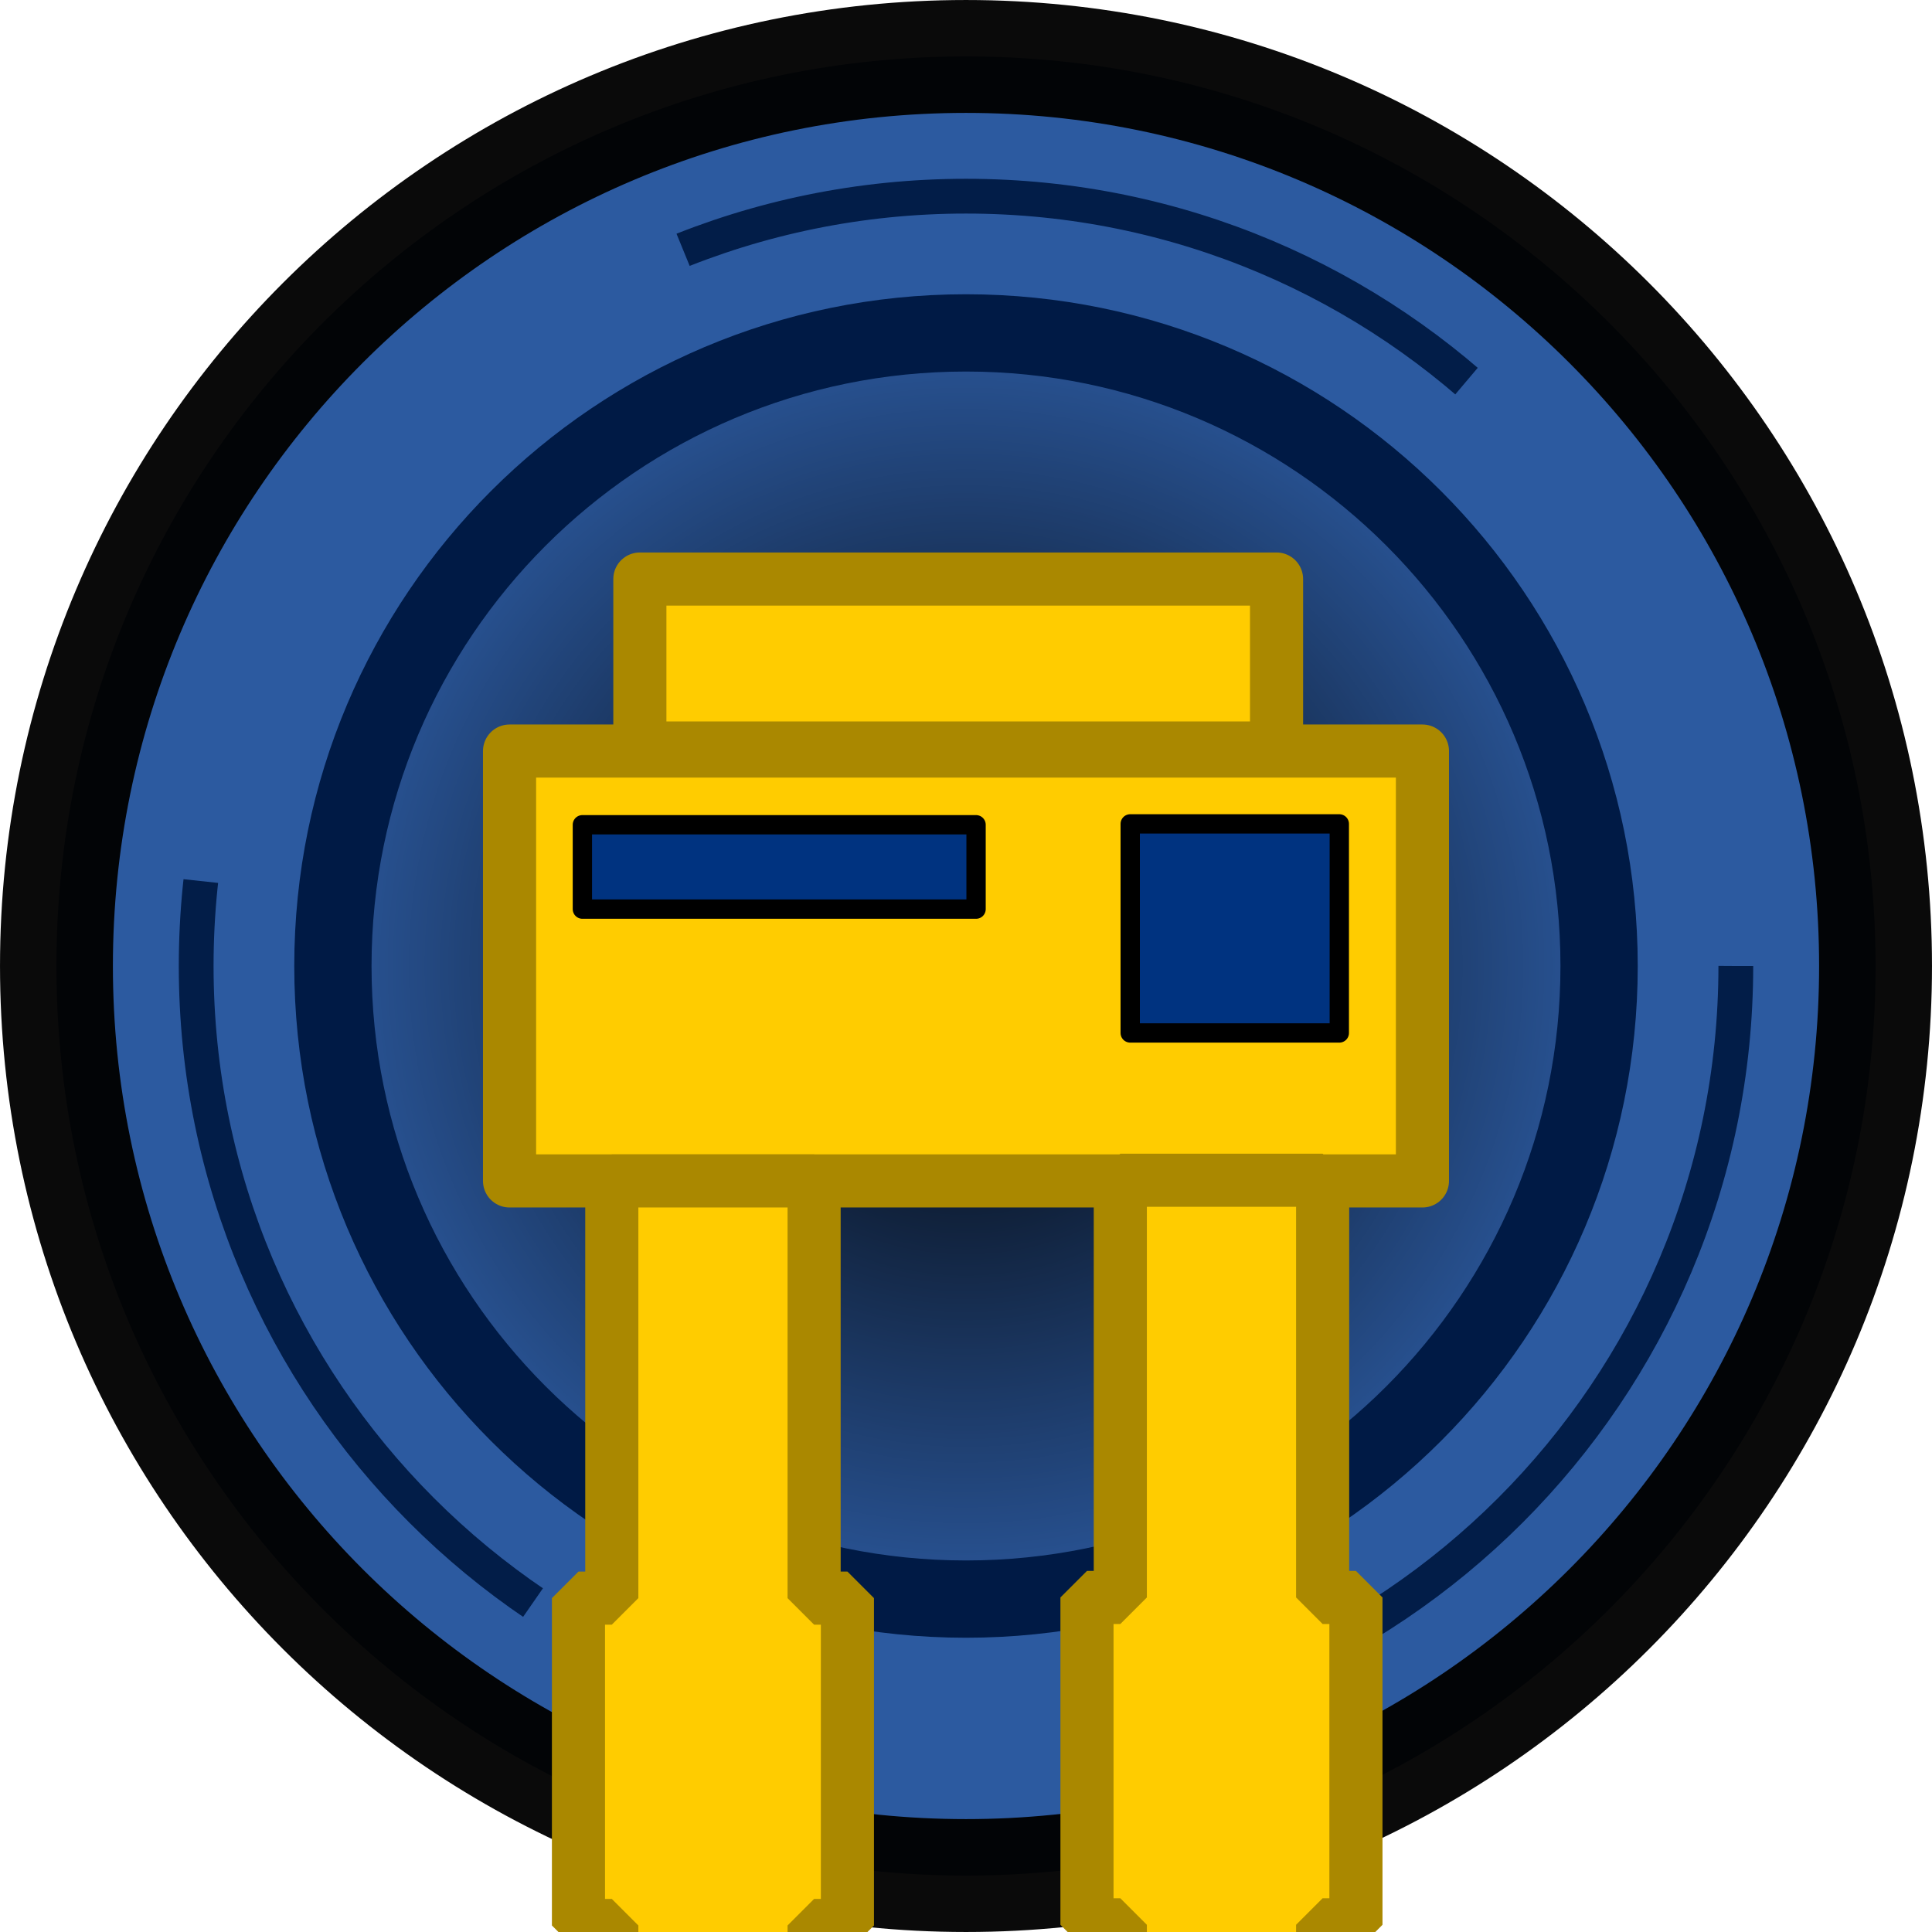
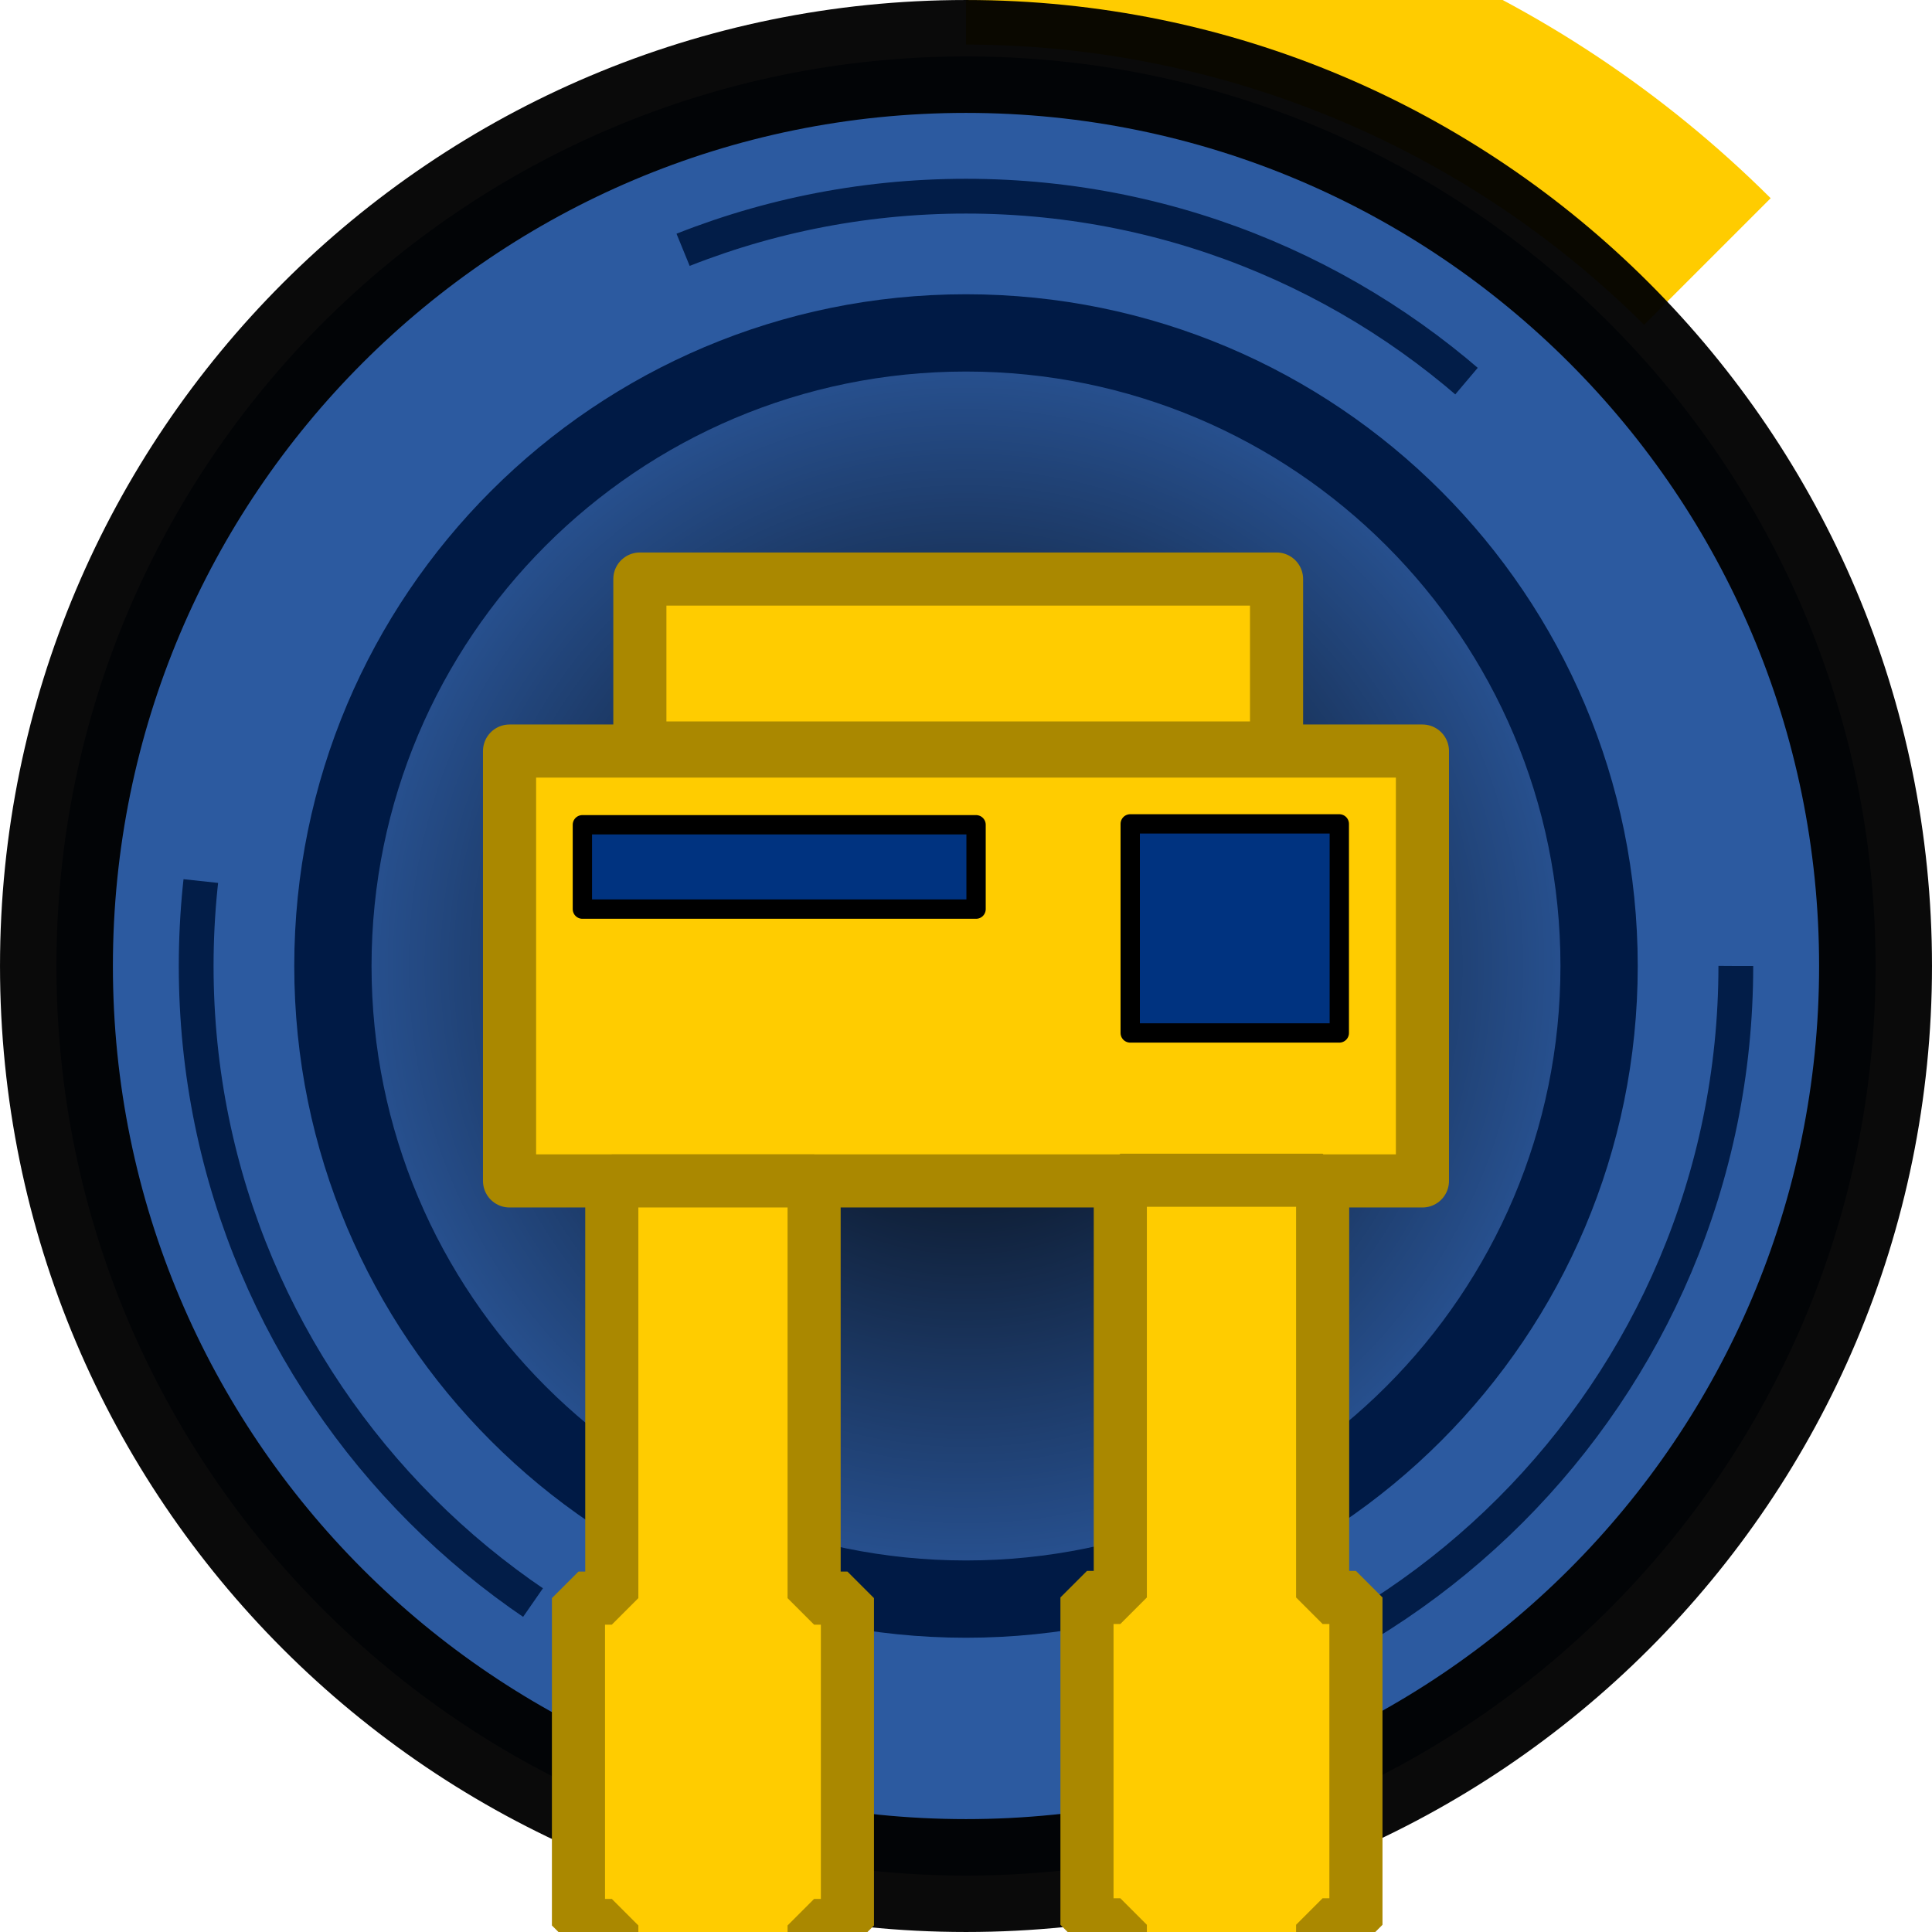
- <svg xmlns="http://www.w3.org/2000/svg" xmlns:xlink="http://www.w3.org/1999/xlink" id="svg8" version="1.1" viewBox="0 0 100 100" height="100mm" width="100mm">
+ <svg xmlns="http://www.w3.org/2000/svg" xmlns:xlink="http://www.w3.org/1999/xlink" id="svg8" version="1.1" viewBox="0 0 100 100" height="377.953" width="377.953">
  <defs id="defs2">
    <linearGradient id="linearGradient6573">
      <stop style="stop-color:#000000;stop-opacity:1;" offset="0" id="stop6569" />
      <stop style="stop-color:#000000;stop-opacity:0;" offset="1" id="stop6571" />
    </linearGradient>
    <radialGradient xlink:href="#linearGradient6573" id="radialGradient6575" cx="50" cy="247" fx="50" fy="247" r="34.769" gradientUnits="userSpaceOnUse" />
  </defs>
  <g transform="translate(0,-197)" id="layer1">
-     <ellipse cy="247" cx="50" id="path14" style="opacity:1;fill:#2c5aa0;fill-opacity:1;stroke:#000000;stroke-width:5.843;stroke-linejoin:round;stroke-miterlimit:4;stroke-dasharray:none;stroke-opacity:0.958" rx="47.078" ry="47.078" />
-     <circle style="opacity:1;fill:url(#radialGradient6575);fill-opacity:1;stroke:#001a45;stroke-width:4;stroke-linejoin:round;stroke-miterlimit:4;stroke-dasharray:none;stroke-opacity:1" id="path6495" cx="50" cy="247" r="32.769" />
-     <circle style="opacity:1;fill:none;fill-opacity:1;stroke:#001a45;stroke-width:1.8;stroke-linejoin:round;stroke-miterlimit:4;stroke-dasharray:43.2,43.2;stroke-opacity:0.958;stroke-dashoffset:0" id="path6495-1" cx="50" cy="247" r="39.846" />
-     <rect style="opacity:1;fill:#ffcc00;fill-opacity:1;stroke:#aa8800;stroke-width:2.749;stroke-linecap:butt;stroke-linejoin:round;stroke-miterlimit:15.6;stroke-dasharray:none;stroke-dashoffset:0;stroke-opacity:1" id="rect6565" width="47.251" height="22.251" x="26.374" y="235.874" />
-     <path style="opacity:1;fill:#ffcc00;fill-opacity:1;stroke:#aa8800;stroke-width:10.39;stroke-linecap:round;stroke-linejoin:bevel;stroke-miterlimit:15.6;stroke-dasharray:none;stroke-dashoffset:0;stroke-opacity:1" d="M 119.684 231.025 L 119.684 312.639 L 113.164 312.639 L 113.164 376.676 L 119.684 376.676 L 119.684 403.178 L 159.262 403.178 L 159.262 376.676 L 165.779 376.676 L 165.779 312.639 L 159.262 312.639 L 159.262 231.025 L 119.684 231.025 z " transform="matrix(0.2645833,0,0,0.2645833,0,197)" id="rect6625" />
-     <rect style="opacity:1;fill:#003380;fill-opacity:1;stroke:#000000;stroke-width:1;stroke-linecap:round;stroke-linejoin:round;stroke-miterlimit:15.6;stroke-dasharray:none;stroke-dashoffset:0;stroke-opacity:1" id="rect6662" width="20.377" height="4.367" x="30.144" y="239.689" />
-     <rect style="opacity:1;fill:#003380;fill-opacity:1;stroke:#000000;stroke-width:1;stroke-linecap:round;stroke-linejoin:round;stroke-miterlimit:15.6;stroke-dasharray:none;stroke-dashoffset:0;stroke-opacity:1" id="rect6688" width="10.822" height="10.822" x="58.5" y="239.644" />
-     <rect style="opacity:1;fill:#ffcc00;fill-opacity:1;stroke:#aa8800;stroke-width:2.749;stroke-linecap:butt;stroke-linejoin:round;stroke-miterlimit:15.6;stroke-dasharray:none;stroke-dashoffset:0;stroke-opacity:1" id="rect6565-9" width="32.955" height="8.744" x="33.119" y="226.971" />
-     <path style="opacity:1;fill:#ffcc00;fill-opacity:1;stroke:#aa8800;stroke-width:2.749;stroke-linecap:round;stroke-linejoin:bevel;stroke-miterlimit:15.6;stroke-dasharray:none;stroke-dashoffset:0;stroke-opacity:1" d="m 57.987,258.09 v 21.594 h -1.725 v 16.943 h 1.725 v 7.012 h 10.472 v -7.012 h 1.724 v -16.943 h -1.724 v -21.594 z" id="rect6625-6" />
+     <path style="opacity:1;fill:#ffcc00;fill-opacity:1;stroke:none;stroke-width:5.989;stroke-linecap:butt;stroke-linejoin:bevel;stroke-miterlimit:15.6;stroke-dasharray:none;stroke-dashoffset:0;stroke-opacity:1" d="m 50,190.036 v 9.272 c 13.154,0.014 25.77,5.227 35.097,14.503 l 6.552,-6.552 A 59.118,59.118 0 0 0 50,190.036 Z" id="path4509" />
+     <g id="g4507">
+       <ellipse ry="47.078" rx="47.078" style="opacity:1;fill:#2c5aa0;fill-opacity:1;stroke:#000000;stroke-width:5.843;stroke-linejoin:round;stroke-miterlimit:4;stroke-dasharray:none;stroke-opacity:0.958" id="path14" cx="50" cy="247" />
+       <circle r="32.769" cy="247" cx="50" id="path6495" style="opacity:1;fill:url(#radialGradient6575);fill-opacity:1;stroke:#001a45;stroke-width:4;stroke-linejoin:round;stroke-miterlimit:4;stroke-dasharray:none;stroke-opacity:1" />
+       <circle r="39.846" cy="247" cx="50" id="path6495-1" style="opacity:1;fill:none;fill-opacity:1;stroke:#001a45;stroke-width:1.8;stroke-linejoin:round;stroke-miterlimit:4;stroke-dasharray:43.2, 43.2;stroke-dashoffset:0;stroke-opacity:0.958" />
+     </g>
+     <g id="g4502">
+       <rect y="235.874" x="26.374" height="22.251" width="47.251" id="rect6565" style="opacity:1;fill:#ffcc00;fill-opacity:1;stroke:#aa8800;stroke-width:2.749;stroke-linecap:butt;stroke-linejoin:round;stroke-miterlimit:15.6;stroke-dasharray:none;stroke-dashoffset:0;stroke-opacity:1" />
+       <path id="rect6625" transform="matrix(0.2645833,0,0,0.2645833,0,197)" d="m 119.684,231.025 v 81.613 h -6.52 v 64.037 h 6.52 v 26.502 h 39.578 v -26.502 h 6.518 v -64.037 h -6.518 v -81.613 z" style="opacity:1;fill:#ffcc00;fill-opacity:1;stroke:#aa8800;stroke-width:10.39;stroke-linecap:round;stroke-linejoin:bevel;stroke-miterlimit:15.6;stroke-dasharray:none;stroke-dashoffset:0;stroke-opacity:1" />
+       <rect y="239.689" x="30.144" height="4.367" width="20.377" id="rect6662" style="opacity:1;fill:#003380;fill-opacity:1;stroke:#000000;stroke-width:1;stroke-linecap:round;stroke-linejoin:round;stroke-miterlimit:15.6;stroke-dasharray:none;stroke-dashoffset:0;stroke-opacity:1" />
+       <rect y="239.644" x="58.5" height="10.822" width="10.822" id="rect6688" style="opacity:1;fill:#003380;fill-opacity:1;stroke:#000000;stroke-width:1;stroke-linecap:round;stroke-linejoin:round;stroke-miterlimit:15.6;stroke-dasharray:none;stroke-dashoffset:0;stroke-opacity:1" />
+       <rect y="226.971" x="33.119" height="8.744" width="32.955" id="rect6565-9" style="opacity:1;fill:#ffcc00;fill-opacity:1;stroke:#aa8800;stroke-width:2.749;stroke-linecap:butt;stroke-linejoin:round;stroke-miterlimit:15.6;stroke-dasharray:none;stroke-dashoffset:0;stroke-opacity:1" />
+       <path id="rect6625-6" d="m 57.987,258.09 v 21.594 h -1.725 v 16.943 h 1.725 v 7.012 h 10.472 v -7.012 h 1.724 v -16.943 h -1.724 v -21.594 z" style="opacity:1;fill:#ffcc00;fill-opacity:1;stroke:#aa8800;stroke-width:2.749;stroke-linecap:round;stroke-linejoin:bevel;stroke-miterlimit:15.6;stroke-dasharray:none;stroke-dashoffset:0;stroke-opacity:1" />
+     </g>
  </g>
</svg>
